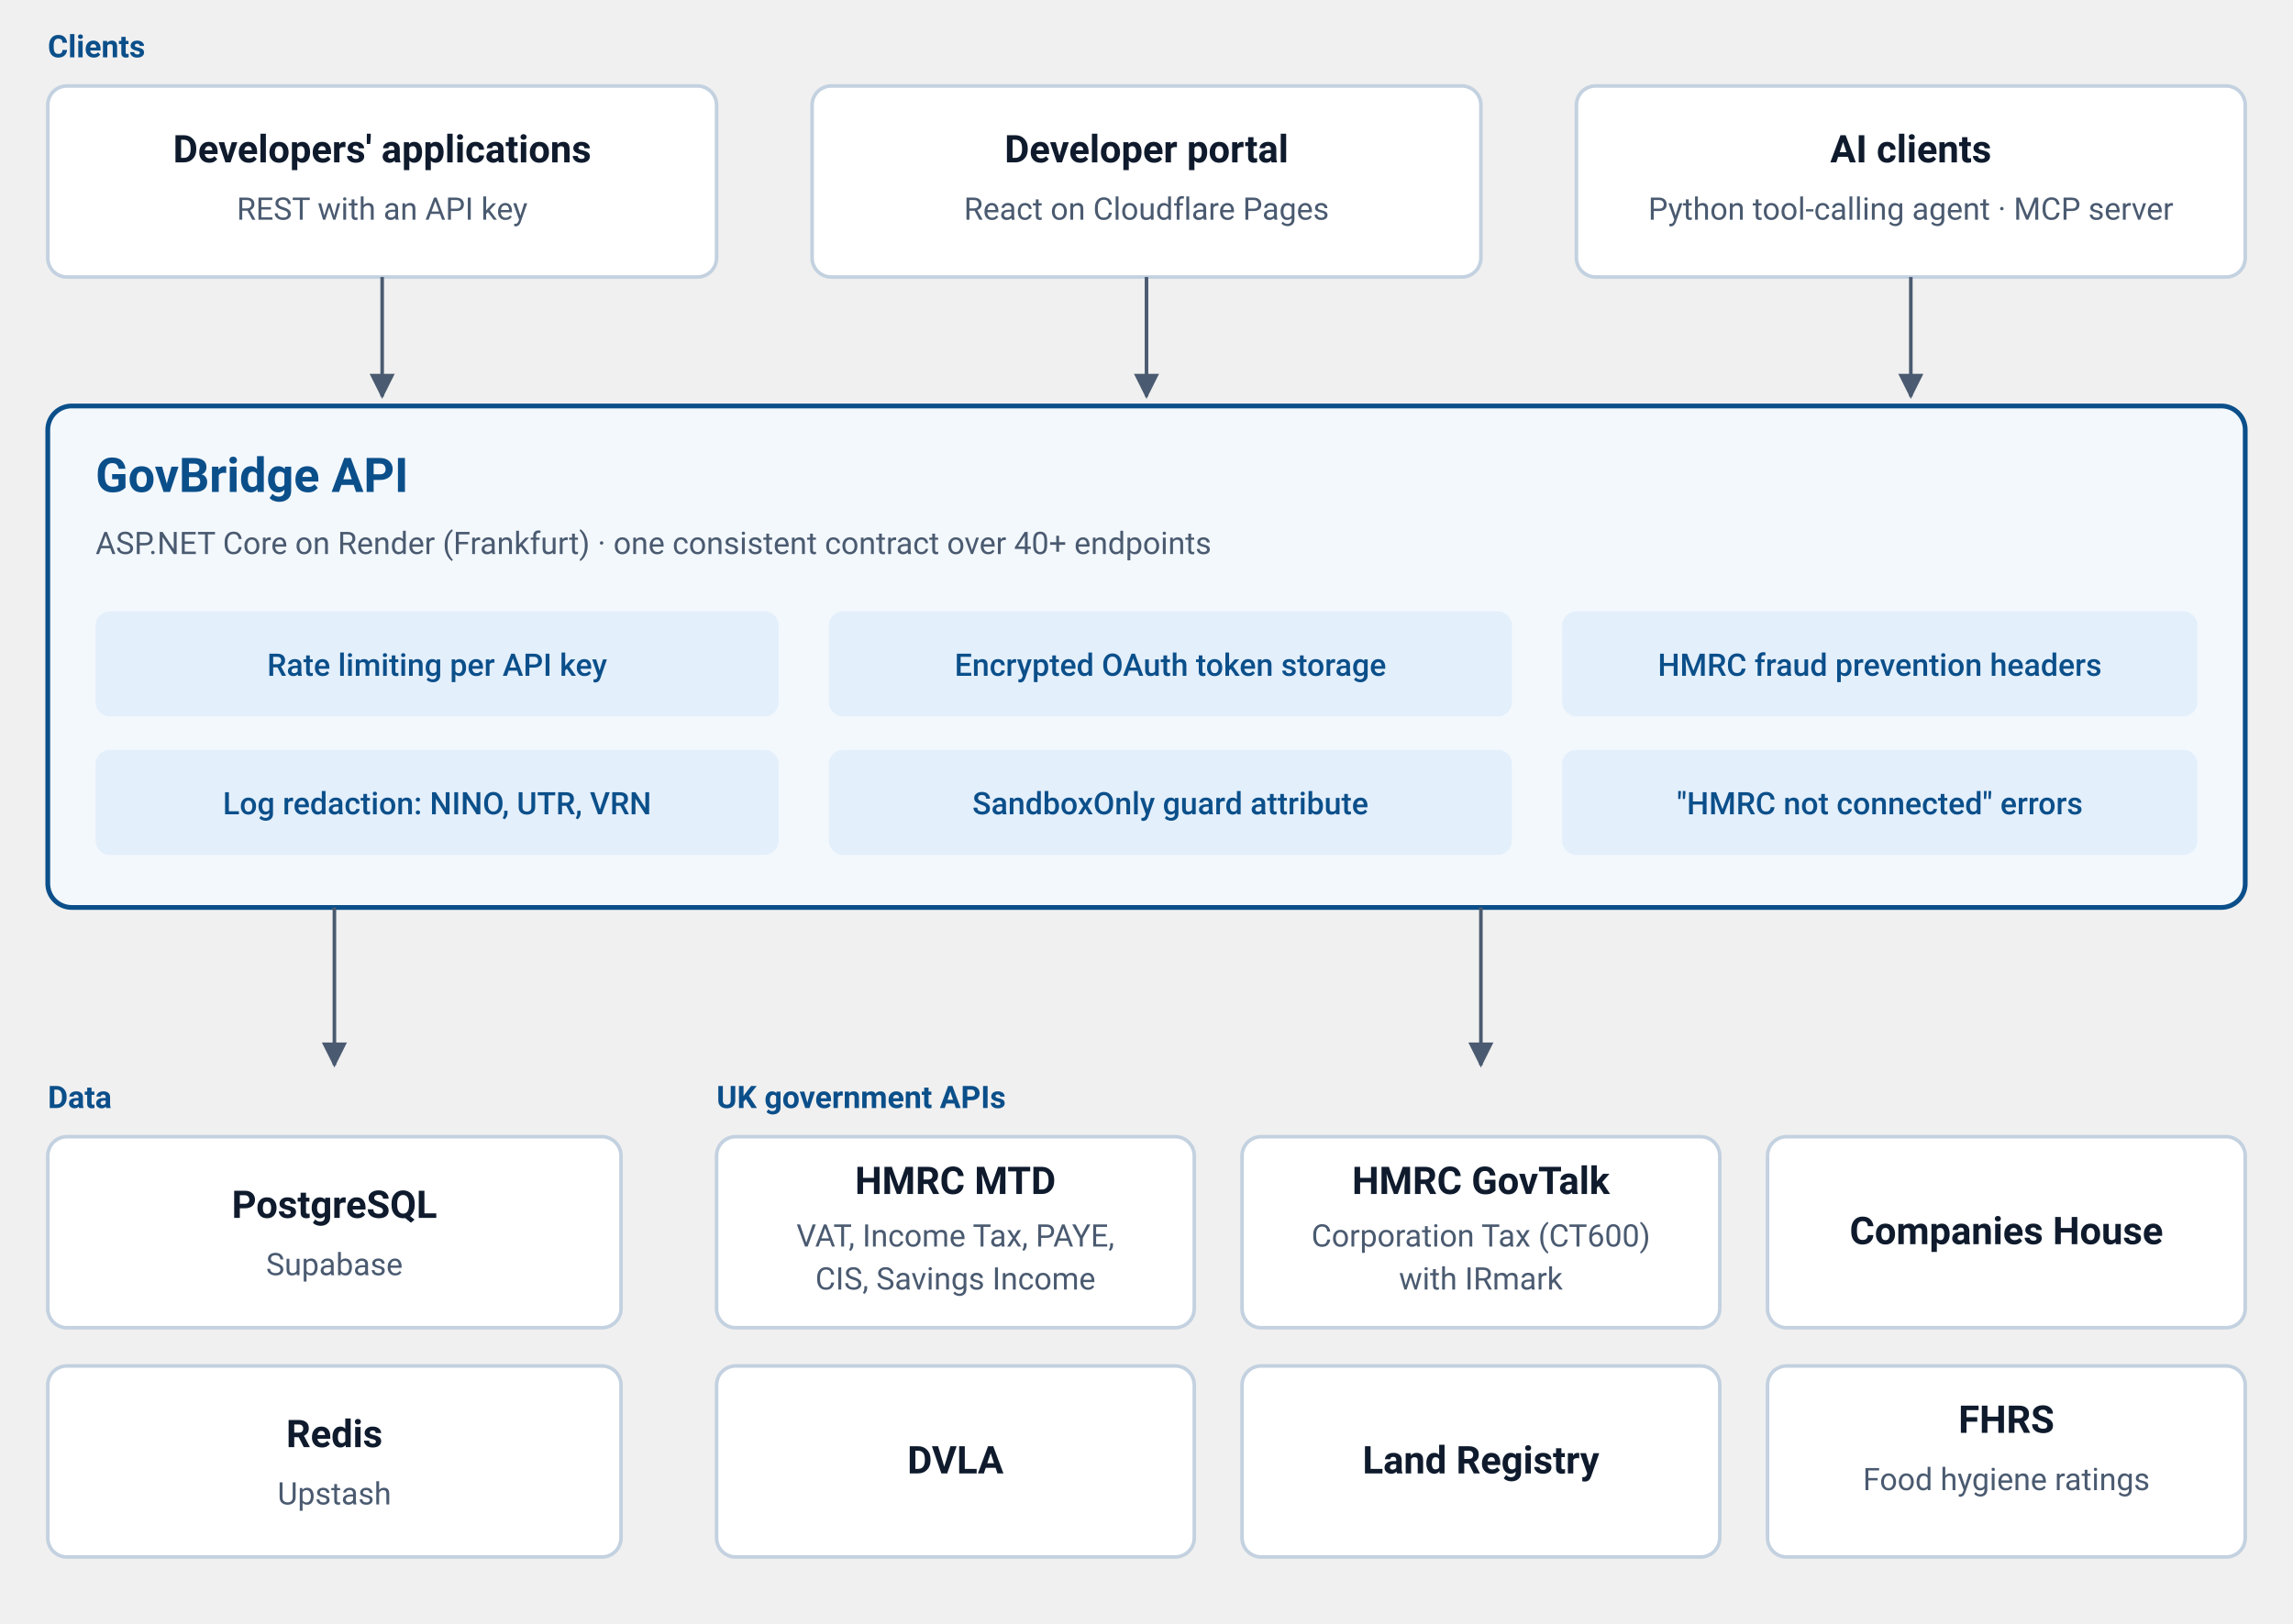
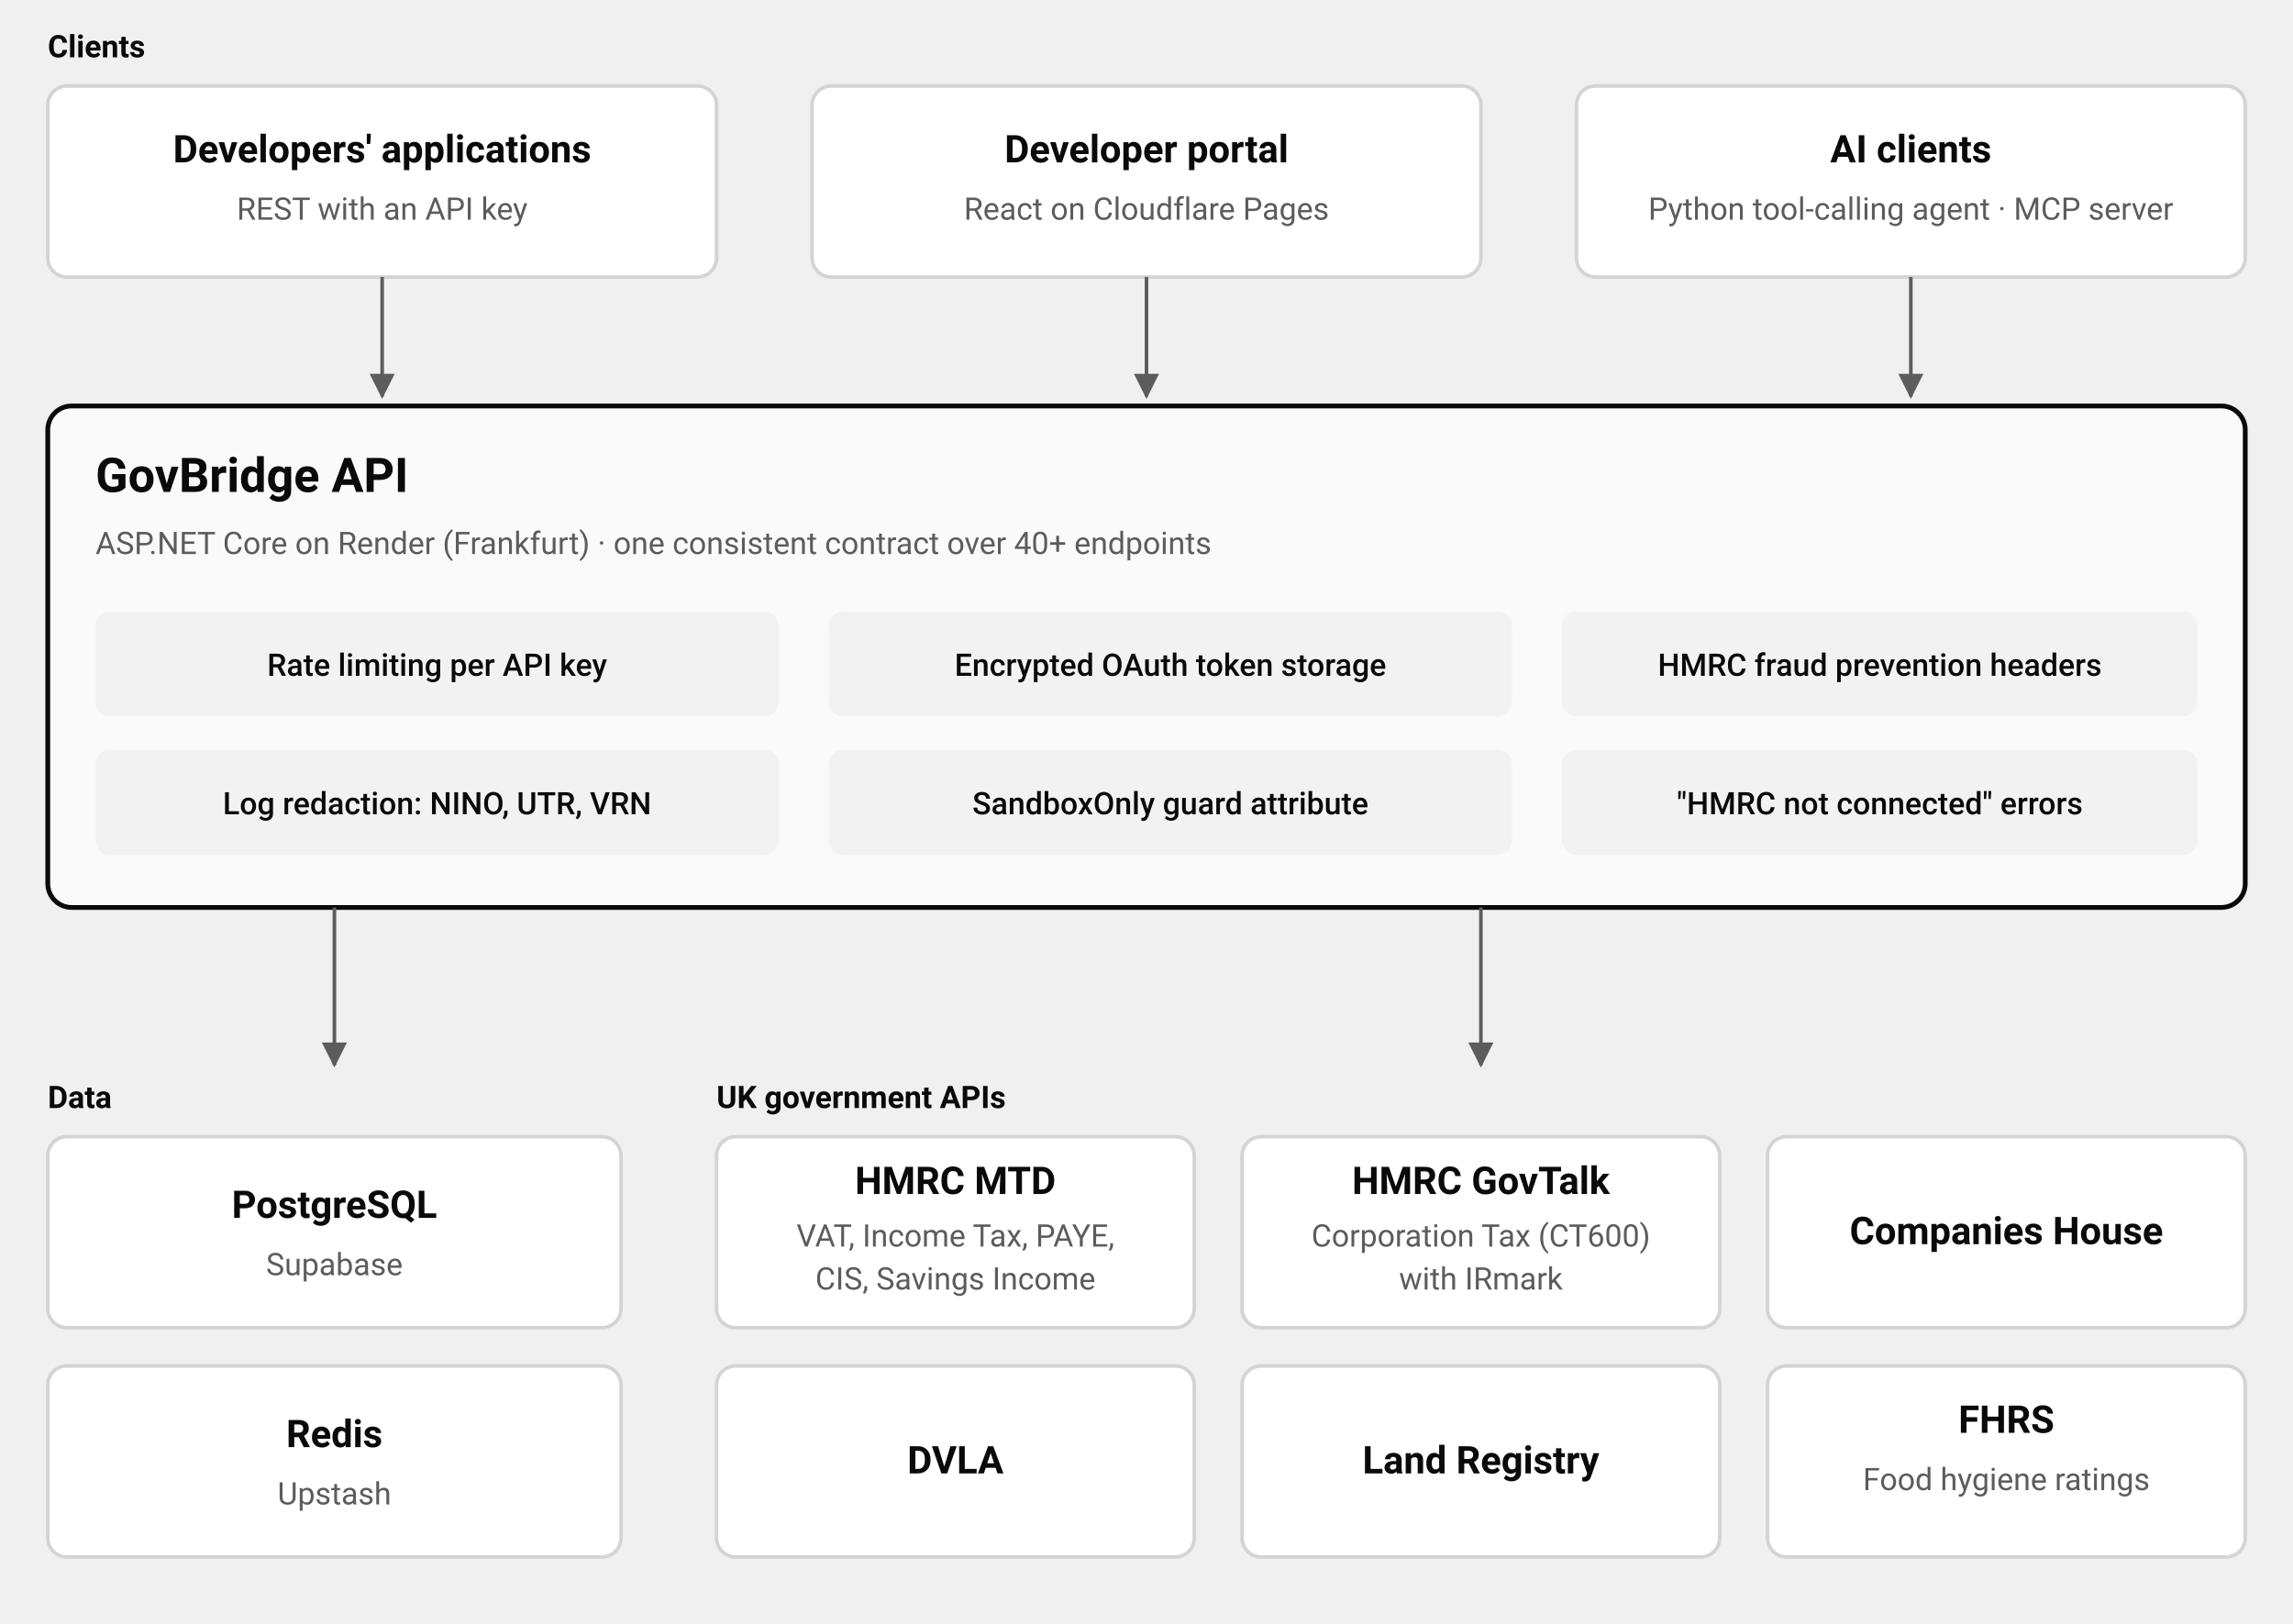
<svg xmlns="http://www.w3.org/2000/svg" viewBox="0 0 960 680" width="960" height="680" role="img" aria-labelledby="t d" font-family="Manrope, system-ui, -apple-system, 'Segoe UI', Roboto, sans-serif">
  <defs>
    <marker id="arrow" viewBox="0 0 10 10" refX="9" refY="5" markerWidth="7" markerHeight="7" orient="auto-start-reverse">
-       <path d="M0 0 L10 5 L0 10 z" fill="#4a5a70" />
+       <path d="M0 0 L10 5 L0 10 z" fill="#5c5c5c" />
    </marker>
    <style>
-       .label { font-size: 13px; fill: #0b4f8a; font-weight: 600; }
-       .box { fill: #ffffff; stroke: #c3d1e0; stroke-width: 1.5; }
-       .title { font-size: 16px; font-weight: 700; fill: #0f1b2d; }
-       .sub { font-size: 13px; fill: #4a5a70; }
-       .gateway { fill: #f3f8fd; stroke: #0b4f8a; stroke-width: 2; }
-       .gw-title { font-size: 20px; font-weight: 700; fill: #0b4f8a; }
-       .chip { fill: #e3effb; stroke: none; }
-       .chip-text { font-size: 13px; font-weight: 500; fill: #0b4f8a; }
-       .line { stroke: #4a5a70; stroke-width: 1.5; fill: none; }
+       .label { font-size: 13px; fill: #0a0a0a; font-weight: 600; }
+       .box { fill: #ffffff; stroke: #d4d4d4; stroke-width: 1.5; }
+       .title { font-size: 16px; font-weight: 700; fill: #0a0a0a; }
+       .sub { font-size: 13px; fill: #5c5c5c; }
+       .gateway { fill: #fafafa; stroke: #0a0a0a; stroke-width: 2; }
+       .gw-title { font-size: 20px; font-weight: 700; fill: #0a0a0a; }
+       .chip { fill: #f2f2f2; stroke: none; }
+       .chip-text { font-size: 13px; font-weight: 500; fill: #0a0a0a; }
+       .line { stroke: #5c5c5c; stroke-width: 1.5; fill: none; }
    </style>
  </defs>
  <text class="label" x="20" y="24">Clients</text>
  <rect class="box" x="20" y="36" width="280" height="80" rx="8" />
  <text class="title" x="160" y="68" text-anchor="middle">Developers' applications</text>
  <text class="sub" x="160" y="92" text-anchor="middle">REST with an API key</text>
  <rect class="box" x="340" y="36" width="280" height="80" rx="8" />
  <text class="title" x="480" y="68" text-anchor="middle">Developer portal</text>
  <text class="sub" x="480" y="92" text-anchor="middle">React on Cloudflare Pages</text>
  <rect class="box" x="660" y="36" width="280" height="80" rx="8" />
  <text class="title" x="800" y="68" text-anchor="middle">AI clients</text>
  <text class="sub" x="800" y="92" text-anchor="middle">Python tool-calling agent · MCP server</text>
  <path class="line" d="M160 116 V166" marker-end="url(#arrow)" />
  <path class="line" d="M480 116 V166" marker-end="url(#arrow)" />
  <path class="line" d="M800 116 V166" marker-end="url(#arrow)" />
  <rect class="gateway" x="20" y="170" width="920" height="210" rx="10" />
  <text class="gw-title" x="40" y="206">GovBridge API</text>
  <text class="sub" x="40" y="232">ASP.NET Core on Render (Frankfurt) · one consistent contract over 40+ endpoints</text>
  <rect class="chip" x="40" y="256" width="286" height="44" rx="6" />
  <text class="chip-text" x="183" y="283" text-anchor="middle">Rate limiting per API key</text>
  <rect class="chip" x="347" y="256" width="286" height="44" rx="6" />
  <text class="chip-text" x="490" y="283" text-anchor="middle">Encrypted OAuth token storage</text>
  <rect class="chip" x="654" y="256" width="266" height="44" rx="6" />
  <text class="chip-text" x="787" y="283" text-anchor="middle">HMRC fraud prevention headers</text>
  <rect class="chip" x="40" y="314" width="286" height="44" rx="6" />
  <text class="chip-text" x="183" y="341" text-anchor="middle">Log redaction: NINO, UTR, VRN</text>
  <rect class="chip" x="347" y="314" width="286" height="44" rx="6" />
  <text class="chip-text" x="490" y="341" text-anchor="middle">SandboxOnly guard attribute</text>
  <rect class="chip" x="654" y="314" width="266" height="44" rx="6" />
  <text class="chip-text" x="787" y="341" text-anchor="middle">"HMRC not connected" errors</text>
  <path class="line" d="M140 380 V446" marker-end="url(#arrow)" />
  <path class="line" d="M620 380 V446" marker-end="url(#arrow)" />
  <text class="label" x="20" y="464">Data</text>
  <rect class="box" x="20" y="476" width="240" height="80" rx="8" />
  <text class="title" x="140" y="510" text-anchor="middle">PostgreSQL</text>
  <text class="sub" x="140" y="534" text-anchor="middle">Supabase</text>
  <rect class="box" x="20" y="572" width="240" height="80" rx="8" />
  <text class="title" x="140" y="606" text-anchor="middle">Redis</text>
  <text class="sub" x="140" y="630" text-anchor="middle">Upstash</text>
  <text class="label" x="300" y="464">UK government APIs</text>
  <rect class="box" x="300" y="476" width="200" height="80" rx="8" />
  <text class="title" x="400" y="500" text-anchor="middle">HMRC MTD</text>
  <text class="sub" x="400" y="522" text-anchor="middle">VAT, Income Tax, PAYE,</text>
  <text class="sub" x="400" y="540" text-anchor="middle">CIS, Savings Income</text>
  <rect class="box" x="520" y="476" width="200" height="80" rx="8" />
  <text class="title" x="620" y="500" text-anchor="middle">HMRC GovTalk</text>
  <text class="sub" x="620" y="522" text-anchor="middle">Corporation Tax (CT600)</text>
  <text class="sub" x="620" y="540" text-anchor="middle">with IRmark</text>
  <rect class="box" x="740" y="476" width="200" height="80" rx="8" />
  <text class="title" x="840" y="521" text-anchor="middle">Companies House</text>
  <rect class="box" x="300" y="572" width="200" height="80" rx="8" />
  <text class="title" x="400" y="617" text-anchor="middle">DVLA</text>
  <rect class="box" x="520" y="572" width="200" height="80" rx="8" />
  <text class="title" x="620" y="617" text-anchor="middle">Land Registry</text>
  <rect class="box" x="740" y="572" width="200" height="80" rx="8" />
  <text class="title" x="840" y="600" text-anchor="middle">FHRS</text>
  <text class="sub" x="840" y="624" text-anchor="middle">Food hygiene ratings</text>
</svg>
